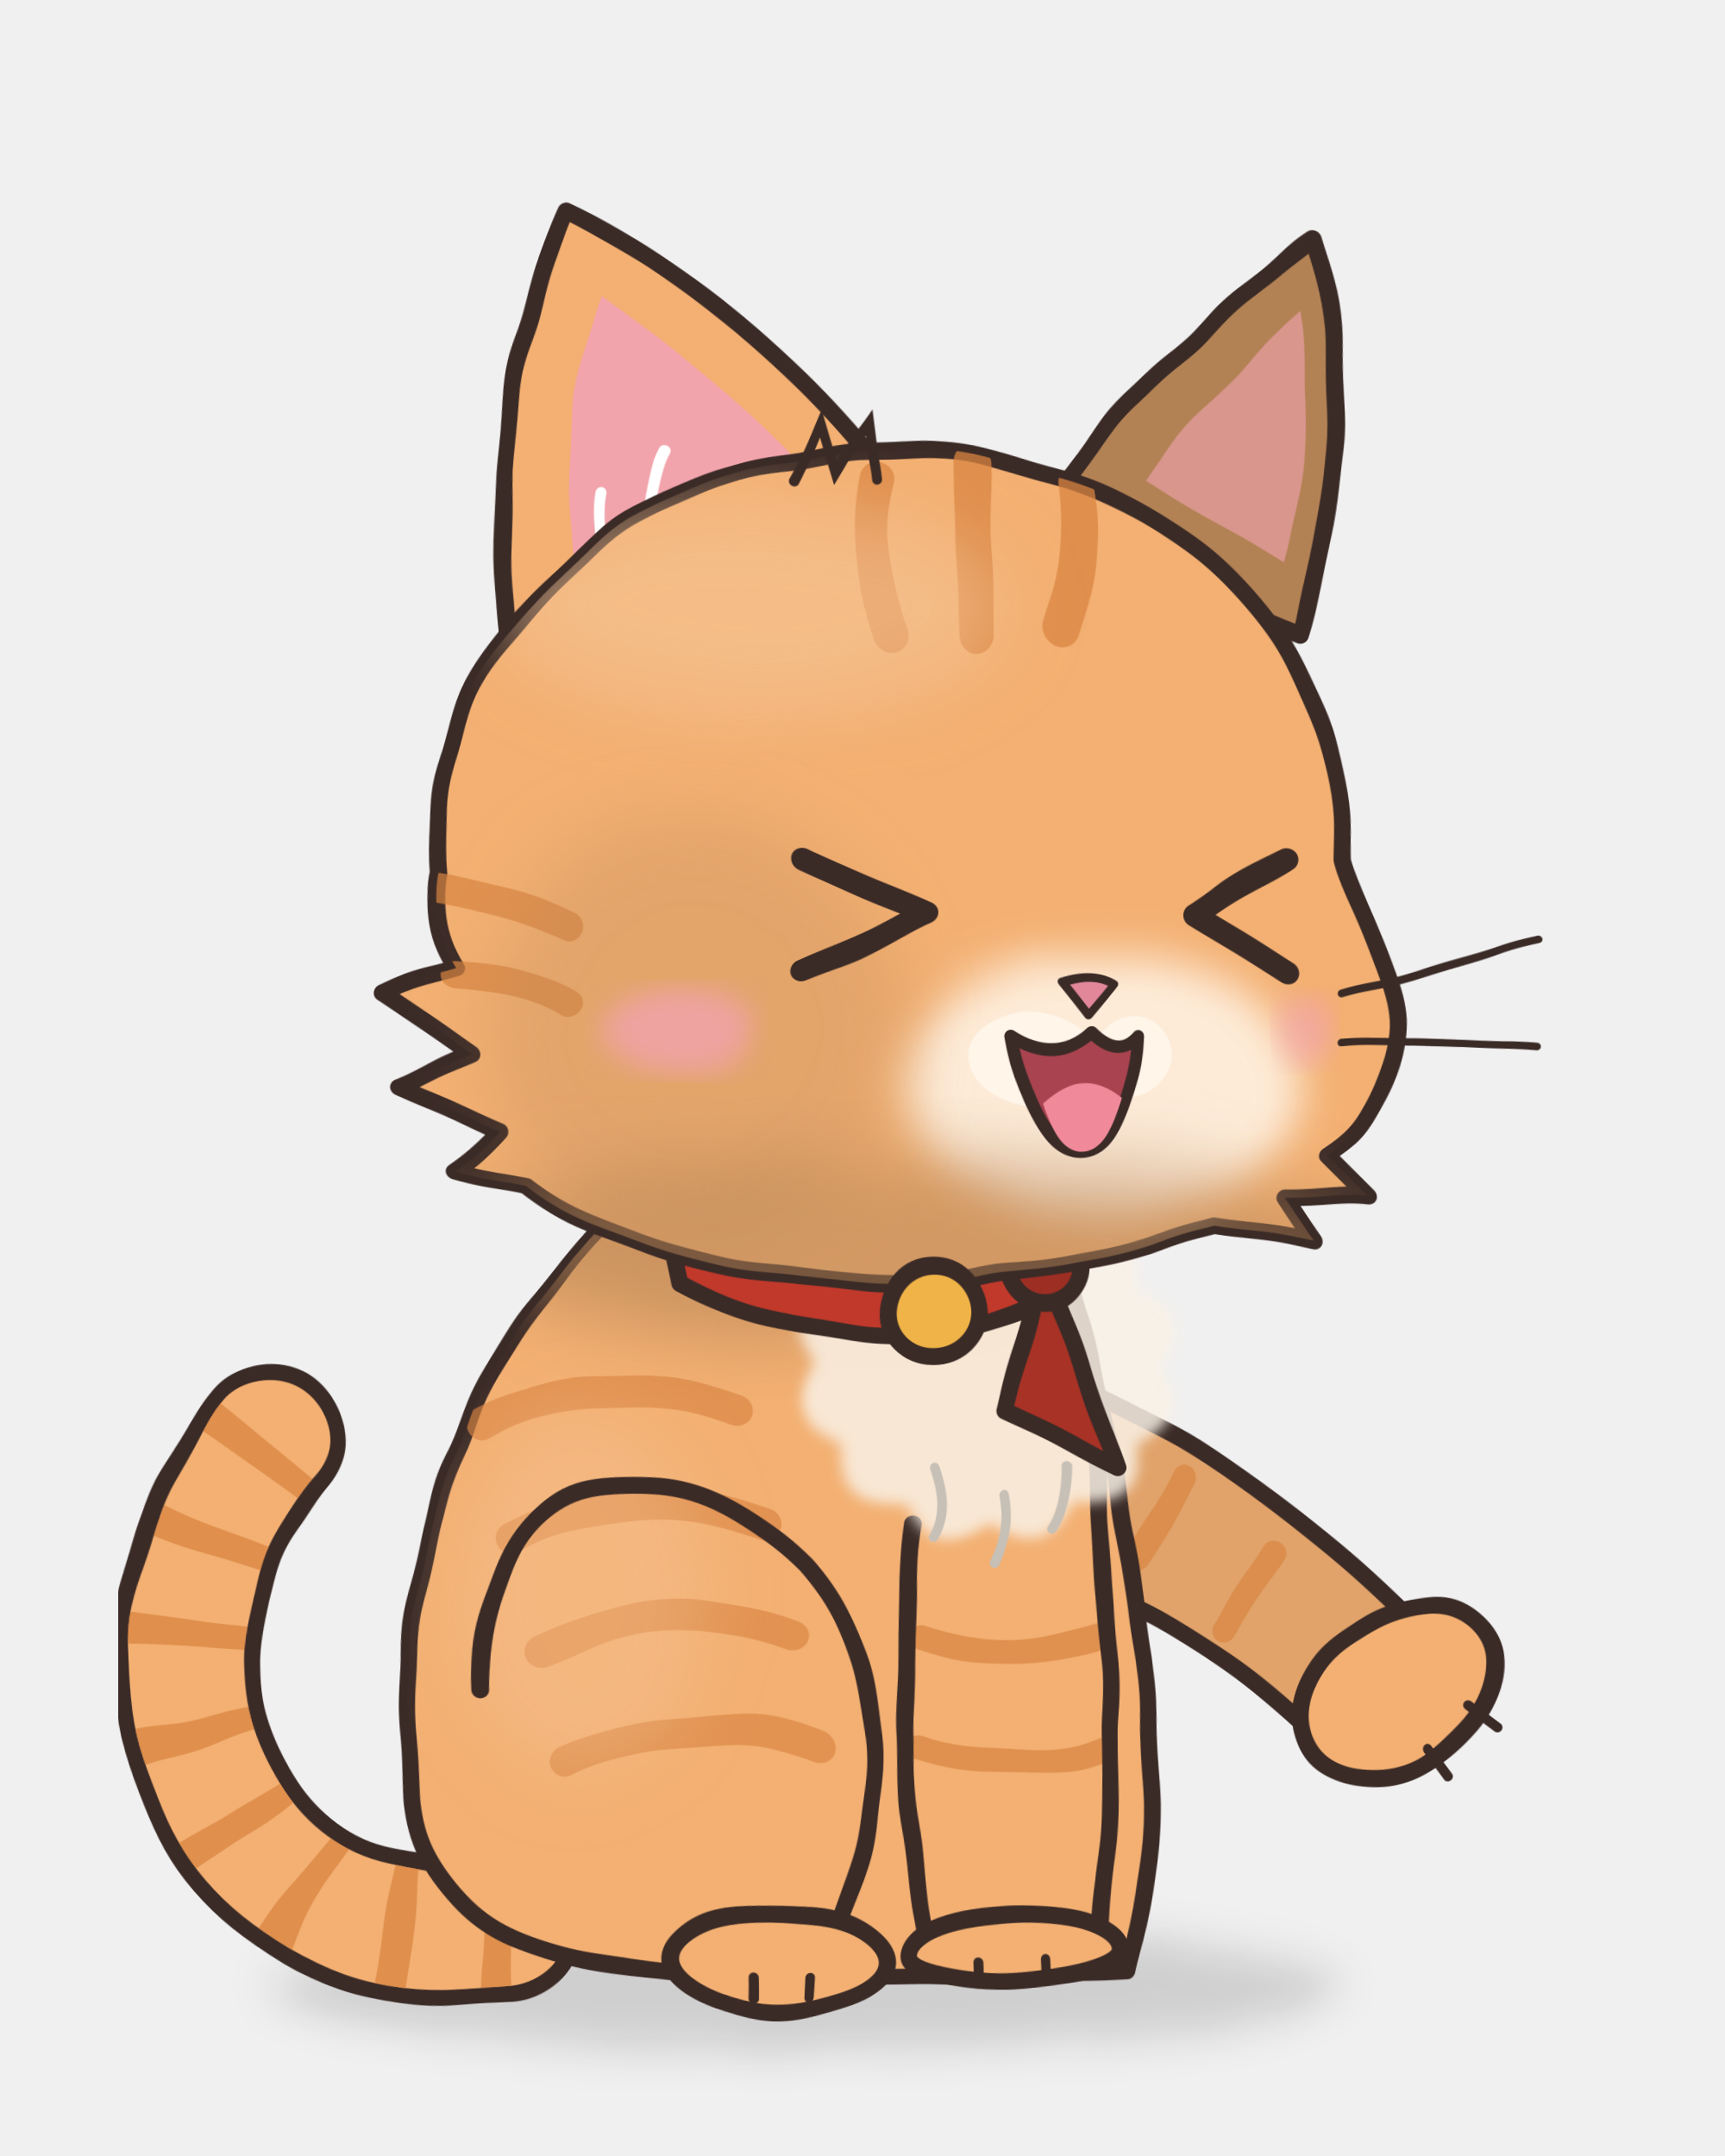
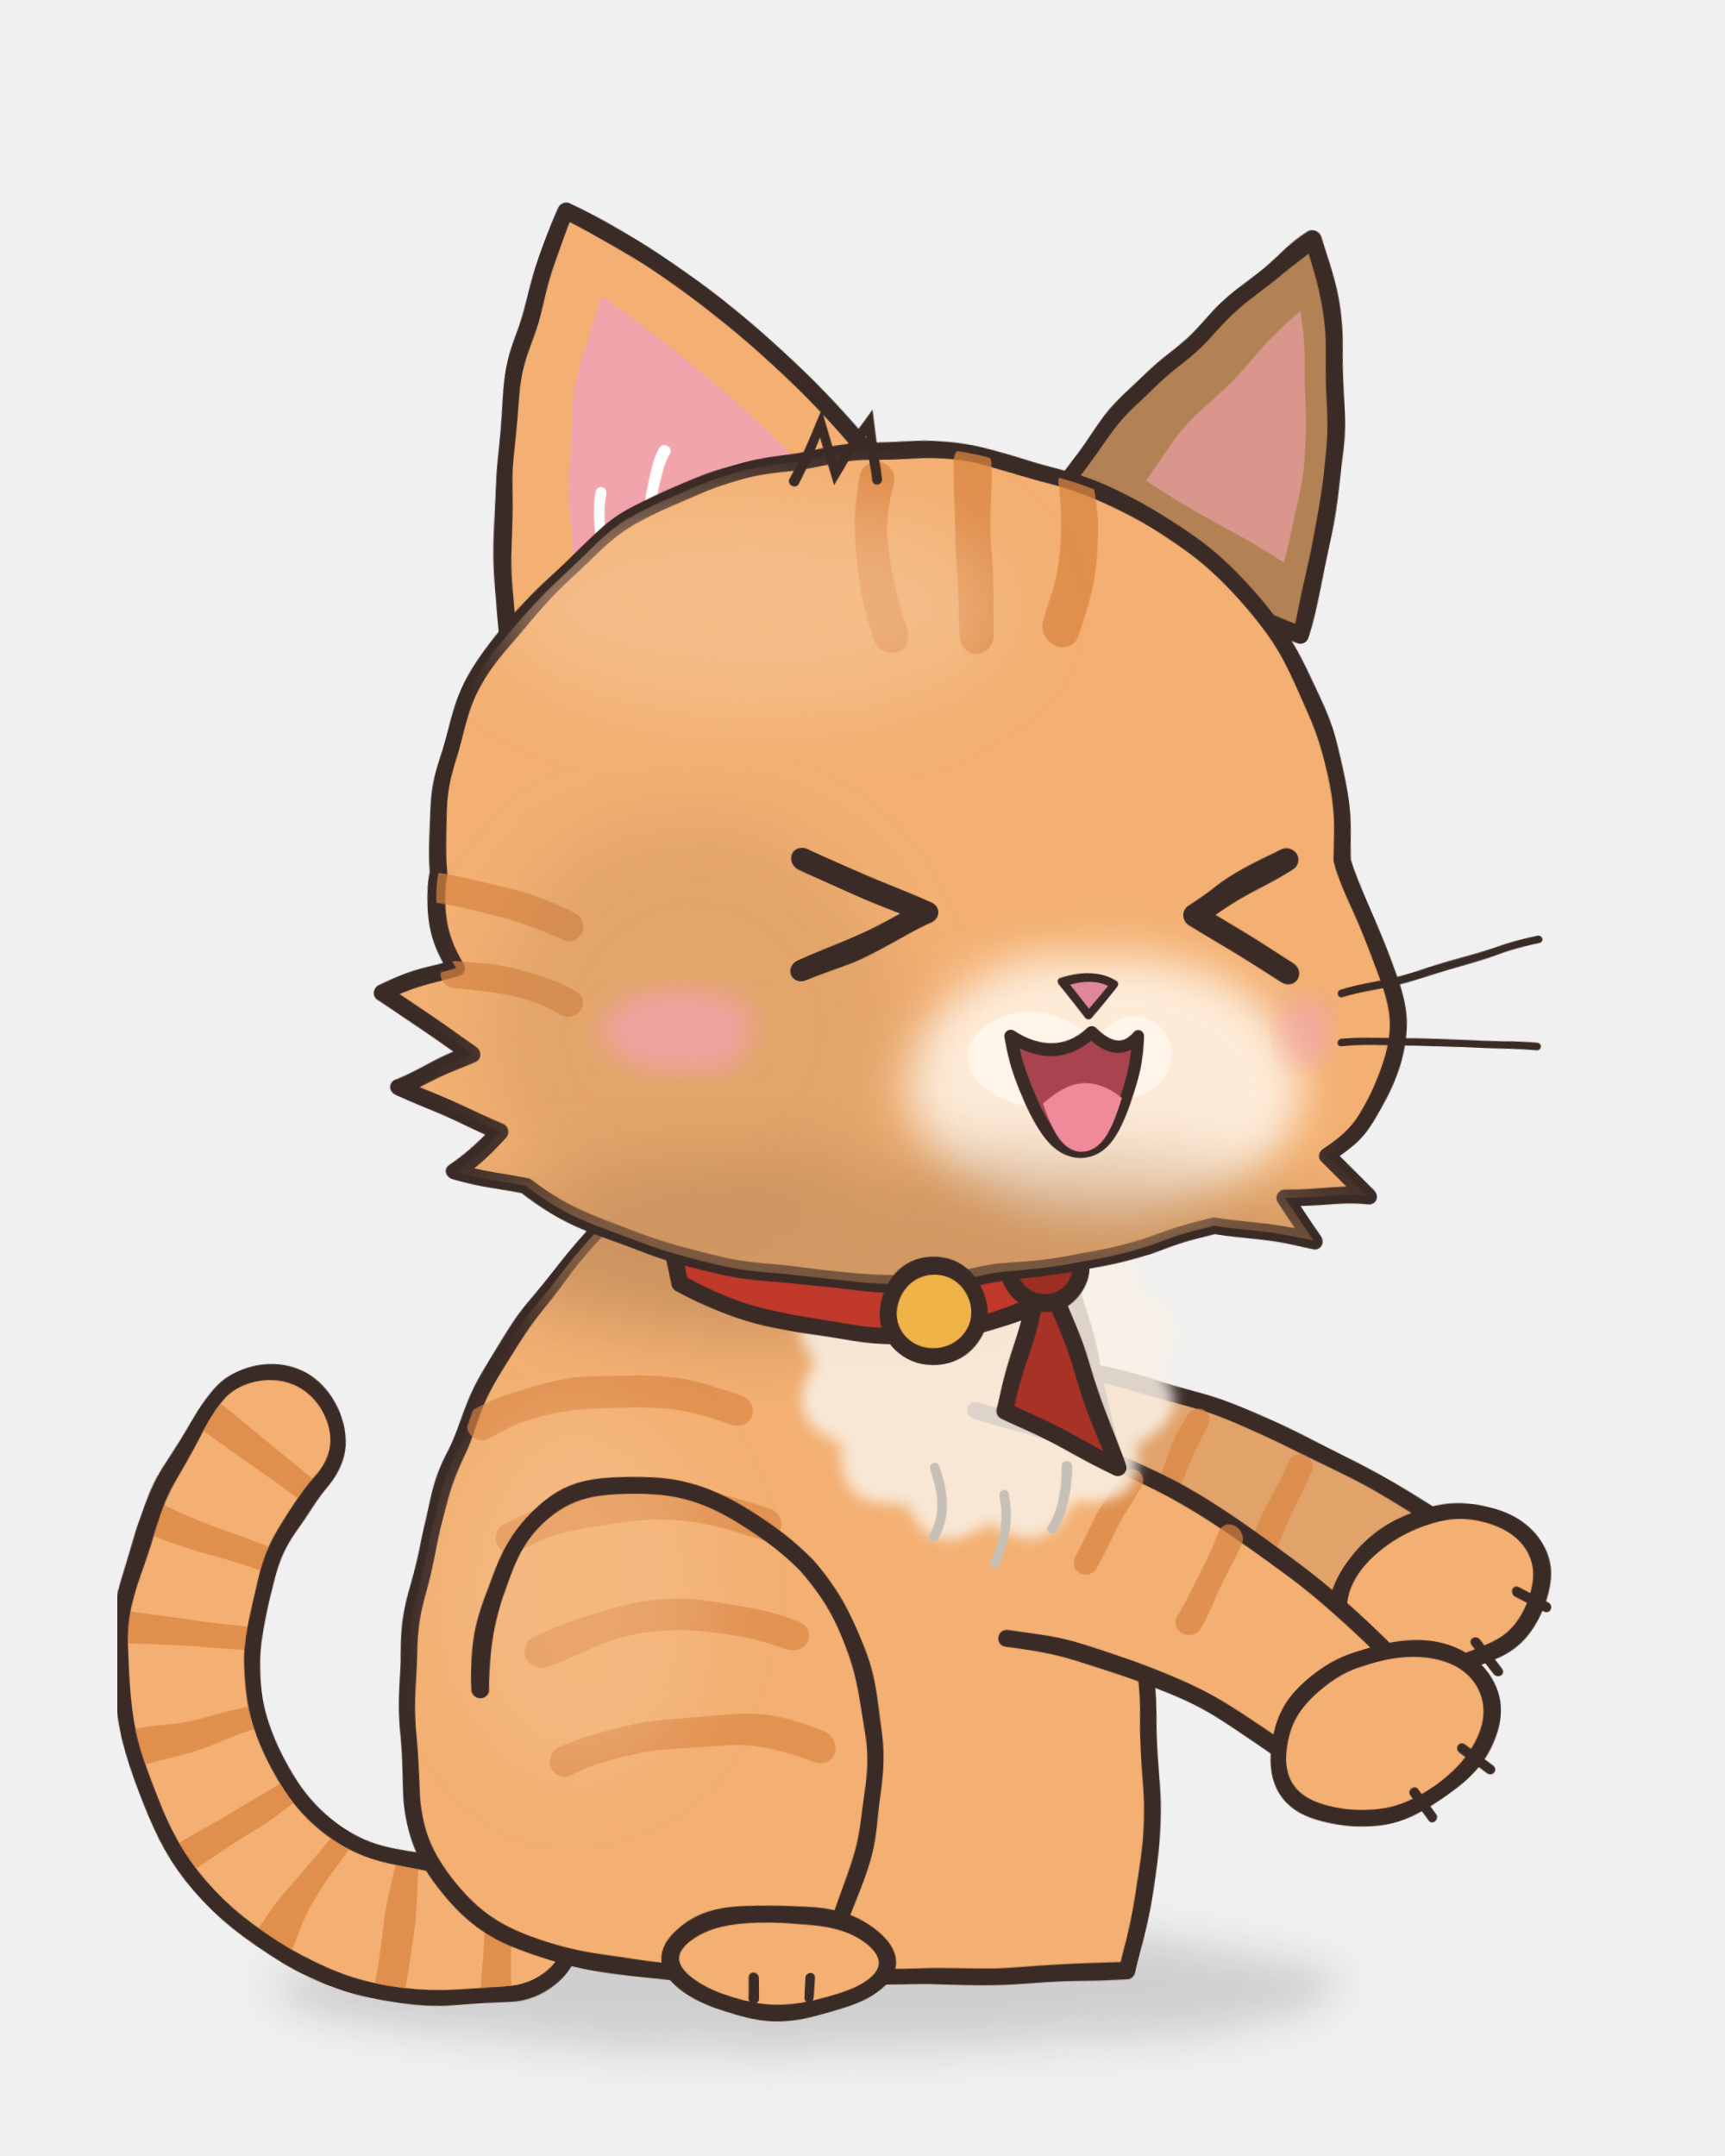
<svg xmlns="http://www.w3.org/2000/svg" viewBox="-104 -252 208 260">
  <defs>
    <filter id="ink" x="-5%" y="-5%" width="110%" height="110%">
      <feTurbulence type="fractalNoise" baseFrequency=".05" numOctaves="2" seed="3" result="n" />
      <feDisplacementMap in="SourceGraphic" in2="n" scale="2.2" />
    </filter>
    <filter id="pencil">
      <feTurbulence type="fractalNoise" baseFrequency="1.1 .35" numOctaves="2" seed="5" />
      <feColorMatrix values="0 0 0 0 .25  0 0 0 0 .2  0 0 0 0 .18  0 0 0 .22 -.02" />
      <feComposite in2="SourceGraphic" operator="in" />
    </filter>
    <filter id="blur1">
      <feGaussianBlur stdDeviation="1" />
    </filter>
    <filter id="blur2">
      <feGaussianBlur stdDeviation="2" />
    </filter>
    <filter id="blur3" x="-30%" y="-30%" width="160%" height="160%">
      <feGaussianBlur stdDeviation="3" />
    </filter>
    <filter id="blur4" x="-30%" y="-30%" width="160%" height="160%">
      <feGaussianBlur stdDeviation="5" />
    </filter>
  </defs>
  <g transform="translate(0 -150) scale(.85) translate(-120 -94)">
    <defs>
      <clipPath id="hsfoxorangeexcited">
        <path d="M60 98 C58 60 90 38 124 38 C160 38 188 60 188 96 C190 104 196 112 196 120 C196 128 192 134 186 138 L192 144 L180 144 L184 150 L170 148 C164 150 144 156 124 156 C102 156 82 150 72 142 L62 140 L68 134 L54 128 L64 123 L52 115 L62 111 C59 106 59 102 60 98 Z" />
      </clipPath>
      <clipPath id="bsfoxorangeexcited">
        <path d="M100 138 C68 150 52 194 56 228 C58 250 80 256 112 254 L158 254 C164 232 160 196 150 158 Z" />
      </clipPath>
    </defs>
    <g filter="url(#ink)">
      <ellipse cx="112" cy="256" rx="76" ry="9" fill="#000" opacity=".14" filter="url(#blur3)" />
      <path d="M70 248 C22 252 14 204 36 178" stroke="#3b2b27" stroke-width="21" fill="none" stroke-linecap="round" />
      <path d="M70 248 C22 252 14 204 36 178" stroke="#f3b072" stroke-width="16.5" fill="none" stroke-linecap="round" />
      <path d="M70 248 C22 252 14 204 36 178" stroke="#d98440" stroke-width="16.5" fill="none" stroke-dasharray="4 10" opacity=".75" />
-       <path d="M136 166 C160 172 182 188 198 204 L186 222 C172 208 156 198 138 196 Z" stroke="#3b2b27" stroke-width="2.4" stroke-linejoin="round" stroke-linecap="round" fill="#e1a36a" />
-       <path d="M166 184 l-7 11 M178 194 l-7 11" stroke="#d98440" stroke-width="3.5" stroke-linecap="round" opacity=".7" />
-       <ellipse cx="196" cy="214" rx="15" ry="10.5" stroke="#3b2b27" stroke-width="2.4" stroke-linejoin="round" stroke-linecap="round" fill="#f3b072" transform="rotate(-35 196 214)" />
-       <path d="M200 222 l3 4 M206 216 l4 3" stroke="#3b2b27" stroke-width="1.4" fill="none" stroke-linecap="round" />
+       <path d="M136 166 C160 168 184 178 202 190 L192 210 C176 200 158 194 138 196 Z" stroke="#3b2b27" stroke-width="2.4" stroke-linejoin="round" stroke-linecap="round" fill="#e1a36a" />
+       <path d="M168 176 l-6 12 M182 182 l-6 12" stroke="#d98440" stroke-width="3.5" stroke-linecap="round" opacity=".7" />
+       <ellipse cx="202" cy="200" rx="15" ry="10.5" stroke="#3b2b27" stroke-width="2.4" stroke-linejoin="round" stroke-linecap="round" fill="#f3b072" transform="rotate(-20 202 200)" />
+       <path d="M207 207 l3 4 M213 200 l4 2" stroke="#3b2b27" stroke-width="1.4" fill="none" stroke-linecap="round" />
      <path d="M100 138 C68 150 52 194 56 228 C58 250 80 256 112 254 L158 254 C164 232 160 196 150 158 Z" stroke="#3b2b27" stroke-width="2.4" stroke-linejoin="round" stroke-linecap="round" fill="#f3b072" />
      <g clip-path="url(#bsfoxorangeexcited)">
        <path d="M66 176 q18 -8 36 -2" stroke="#d98440" stroke-width="4.5" fill="none" stroke-linecap="round" opacity=".65" />
        <path d="M70 192 q18 -8 36 -2" stroke="#d98440" stroke-width="4.5" fill="none" stroke-linecap="round" opacity=".65" />
        <path d="M74 208 q18 -8 36 -2" stroke="#d98440" stroke-width="4.5" fill="none" stroke-linecap="round" opacity=".65" />
        <path d="M78 224 q18 -8 36 -2" stroke="#d98440" stroke-width="4.5" fill="none" stroke-linecap="round" opacity=".65" />
        <ellipse cx="110" cy="150" rx="44" ry="14" fill="#b38254" opacity=".6" filter="url(#blur4)" />
        <ellipse cx="80" cy="200" rx="18" ry="26" fill="#f6c699" opacity=".35" filter="url(#blur4)" />
      </g>
      <path d="M66 214 C64 182 92 176 112 196 C126 212 124 240 112 252" fill="none" stroke="#3b2b27" stroke-width="2.4" stroke-linejoin="round" stroke-linecap="round" />
      <ellipse cx="108" cy="252" rx="15" ry="7" stroke="#3b2b27" stroke-width="2.4" stroke-linejoin="round" stroke-linecap="round" fill="#f3b072" />
      <path d="M104 254 v3 M112 254 v3" stroke="#3b2b27" stroke-width="1.4" fill="none" stroke-linecap="round" />
-       <path d="M128 176 C125 206 126 234 129 251 L154 251 C155 232 156 202 152 172 Z" fill="#f3b072" />
-       <path d="M128 206 q12 4 26 0 M128 222 q12 4 26 0" stroke="#d98440" stroke-width="3.5" fill="none" stroke-linecap="round" opacity=".7" />
-       <path d="M127 190 C125 210 126 234 129 251" fill="none" stroke="#3b2b27" stroke-width="2.4" stroke-linejoin="round" stroke-linecap="round" />
-       <path d="M152 172 C156 202 155 232 154 251" fill="none" stroke="#3b2b27" stroke-width="2.4" stroke-linejoin="round" stroke-linecap="round" />
-       <path d="M126 251 C126 244 157 244 157 251 C157 256 126 256 126 251 Z" stroke="#3b2b27" stroke-width="2.4" stroke-linejoin="round" stroke-linecap="round" fill="#f3b072" />
-       <path d="M136 252 v3 M146 252 v3" stroke="#3b2b27" stroke-width="1.4" fill="none" stroke-linecap="round" />
+       <path d="M120 170 C148 176 174 190 194 208 L184 226 C166 212 146 206 124 202 Z" fill="#f3b072" />
+       <path d="M136 174 C158 180 178 192 194 208" fill="none" stroke="#3b2b27" stroke-width="2.4" stroke-linejoin="round" stroke-linecap="round" />
+       <path d="M184 226 C170 214 154 208 140 206" fill="none" stroke="#3b2b27" stroke-width="2.4" stroke-linejoin="round" stroke-linecap="round" />
+       <path d="M158 184 l-6 12 M172 192 l-6 12" stroke="#d98440" stroke-width="3.5" stroke-linecap="round" opacity=".7" />
+       <ellipse cx="194" cy="220" rx="16" ry="11" stroke="#3b2b27" stroke-width="2.4" stroke-linejoin="round" stroke-linecap="round" fill="#f3b072" transform="rotate(-25 194 220)" />
+       <path d="M198 228 l3 4 M205 222 l4 3" stroke="#3b2b27" stroke-width="1.4" fill="none" stroke-linecap="round" />
      <path d="M162.0 168.0 Q167.9 175.5 158.8 179.0 Q159.9 188.5 150.0 187.1 Q146.0 196.0 138.0 190.0 Q130.0 196.0 126.0 187.1 Q116.1 188.5 117.2 179.0 Q108.1 175.5 114.0 168.0 Q108.1 160.5 117.2 157.0 Q116.1 147.5 126.0 148.9 Q130.0 140.0 138.0 146.0 Q146.0 140.0 150.0 148.9 Q159.9 147.5 158.8 157.0 Q167.9 160.5 162.0 168.0Z" fill="#f9f1e5" opacity="0.85" filter="url(#blur1)" />
      <path d="M130 182 q2 6 0 10 M140 186 q1 6 -1 10 M149 182 q0 6 -2 9" stroke="#c7c0b7" stroke-width="1.4" fill="none" stroke-linecap="round" />
      <path d="M92 144 Q122 160 150 148 L148 158 Q120 170 94 156 Z" stroke="#3b2b27" stroke-width="2.4" stroke-linejoin="round" stroke-linecap="round" fill="#c0392b" />
      <path d="M146 154 L156 182 L140 174 Z" stroke="#3b2b27" stroke-width="2.4" stroke-linejoin="round" stroke-linecap="round" fill="#a83225" />
      <circle cx="146" cy="154" r="5" stroke="#3b2b27" stroke-width="2.4" stroke-linejoin="round" stroke-linecap="round" fill="#9d2e23" />
      <path d="M144 48 C156 32 170 18 184 8 C189 26 188 46 182 64 Z" stroke="#3b2b27" stroke-width="2.4" stroke-linejoin="round" stroke-linecap="round" fill="#b38254" />
      <path d="M160 42 C168 32 176 24 182 18 C184 32 183 44 180 54 Z" fill="#f2a3b3" opacity=".6" />
      <path d="M72 78 C66 54 68 28 78 4 C98 14 116 30 128 48 Z" stroke="#3b2b27" stroke-width="2.4" stroke-linejoin="round" stroke-linecap="round" fill="#f3b072" />
      <path d="M80 66 C77 48 78 30 83 16 C97 26 109 36 118 48 Z" fill="#f2a3b3" opacity=".9" />
      <path d="M90 56 q-1 -12 2 -18 M97 58 q0 -10 4 -15 M84 58 q-2 -9 -1 -14" stroke="#fff" stroke-width="1.6" fill="none" stroke-linecap="round" />
      <path d="M60 98 C58 60 90 38 124 38 C160 38 188 60 188 96 C190 104 196 112 196 120 C196 128 192 134 186 138 L192 144 L180 144 L184 150 L170 148 C164 150 144 156 124 156 C102 156 82 150 72 142 L62 140 L68 134 L54 128 L64 123 L52 115 L62 111 C59 106 59 102 60 98 Z" stroke="#3b2b27" stroke-width="2.4" stroke-linejoin="round" stroke-linecap="round" fill="#f3b072" />
      <g clip-path="url(#hsfoxorangeexcited)">
        <path d="M122 42 q-2 10 2 22 M136 40 v24 M150 42 q2 10 -2 21" stroke="#d98440" stroke-width="5" fill="none" stroke-linecap="round" opacity=".75" />
        <path d="M60 100 q10 1 18 5 M62 112 q10 0 16 4" stroke="#d98440" stroke-width="4" fill="none" stroke-linecap="round" opacity=".7" />
        <ellipse cx="154.031" cy="128" rx="28" ry="19" fill="#fff6ea" opacity=".85" filter="url(#blur3)" />
        <ellipse cx="104" cy="60" rx="36" ry="15" fill="#f6c699" opacity=".55" filter="url(#blur4)" />
        <ellipse cx="96" cy="120" rx="30" ry="30" fill="#b38254" opacity=".25" filter="url(#blur4)" />
        <ellipse cx="124" cy="152" rx="70" ry="14" fill="#b38254" opacity=".5" filter="url(#blur4)" />
      </g>
      <path d="M110 42 l4 -8 l2 7 l5 -7 l1 8" stroke="#3b2b27" stroke-width="1.4" fill="none" stroke-linecap="round" />
      <path d="M111.65 96 L129.65 104 L111.65 112" stroke="#3b2b27" fill="none" stroke-linecap="round" stroke-linejoin="round" stroke-width="3.2" />
      <path d="M180.251 96 L167.224 104 L180.251 112" stroke="#3b2b27" fill="none" stroke-linecap="round" stroke-linejoin="round" stroke-width="3.2" />
      <ellipse cx="93.954" cy="120" rx="11" ry="6" fill="#f2a3b3" opacity=".75" filter="url(#blur2)" />
      <ellipse cx="182.868" cy="120" rx="4" ry="5" fill="#f2a3b3" opacity=".6" filter="url(#blur2)" />
      <ellipse cx="144.031" cy="124" rx="9" ry="6.5" fill="#fff6ea" opacity=".9" />
      <ellipse cx="158.031" cy="124" rx="6" ry="6" fill="#fff6ea" opacity=".9" />
      <path d="M148.031 113 Q152.031 111 155.031 113 L151.531 117.5 Z" fill="#e2879a" stroke="#3b2b27" stroke-width="1.2" stroke-linejoin="round" />
      <path d="M141.031 121 Q147.031 125 152.031 120 Q156.031 124 159.031 121 Q158.031 137 151.031 137 Q144.031 137 141.031 121 Z" fill="#a8434f" stroke="#3b2b27" stroke-width="1.8" stroke-linejoin="round" />
      <path d="M145.031 130 Q151.031 125 157.031 130 Q155.031 137 151.031 137 Q147.031 137 145.031 130 Z" fill="#f08a9a" />
      <path d="M188 115 q14 -3.2 28 -7.6" stroke="#3b2b27" stroke-width="1.1" fill="none" stroke-linecap="round" />
      <path d="M188 122 q14 -0.4 28 0.8" stroke="#3b2b27" stroke-width="1.1" fill="none" stroke-linecap="round" />
      <g transform="translate(6 0)">
        <circle cx="124" cy="160" r="6.5" stroke="#3b2b27" stroke-width="2.4" stroke-linejoin="round" stroke-linecap="round" fill="#f0b347" />
      </g>
    </g>
  </g>
</svg>
